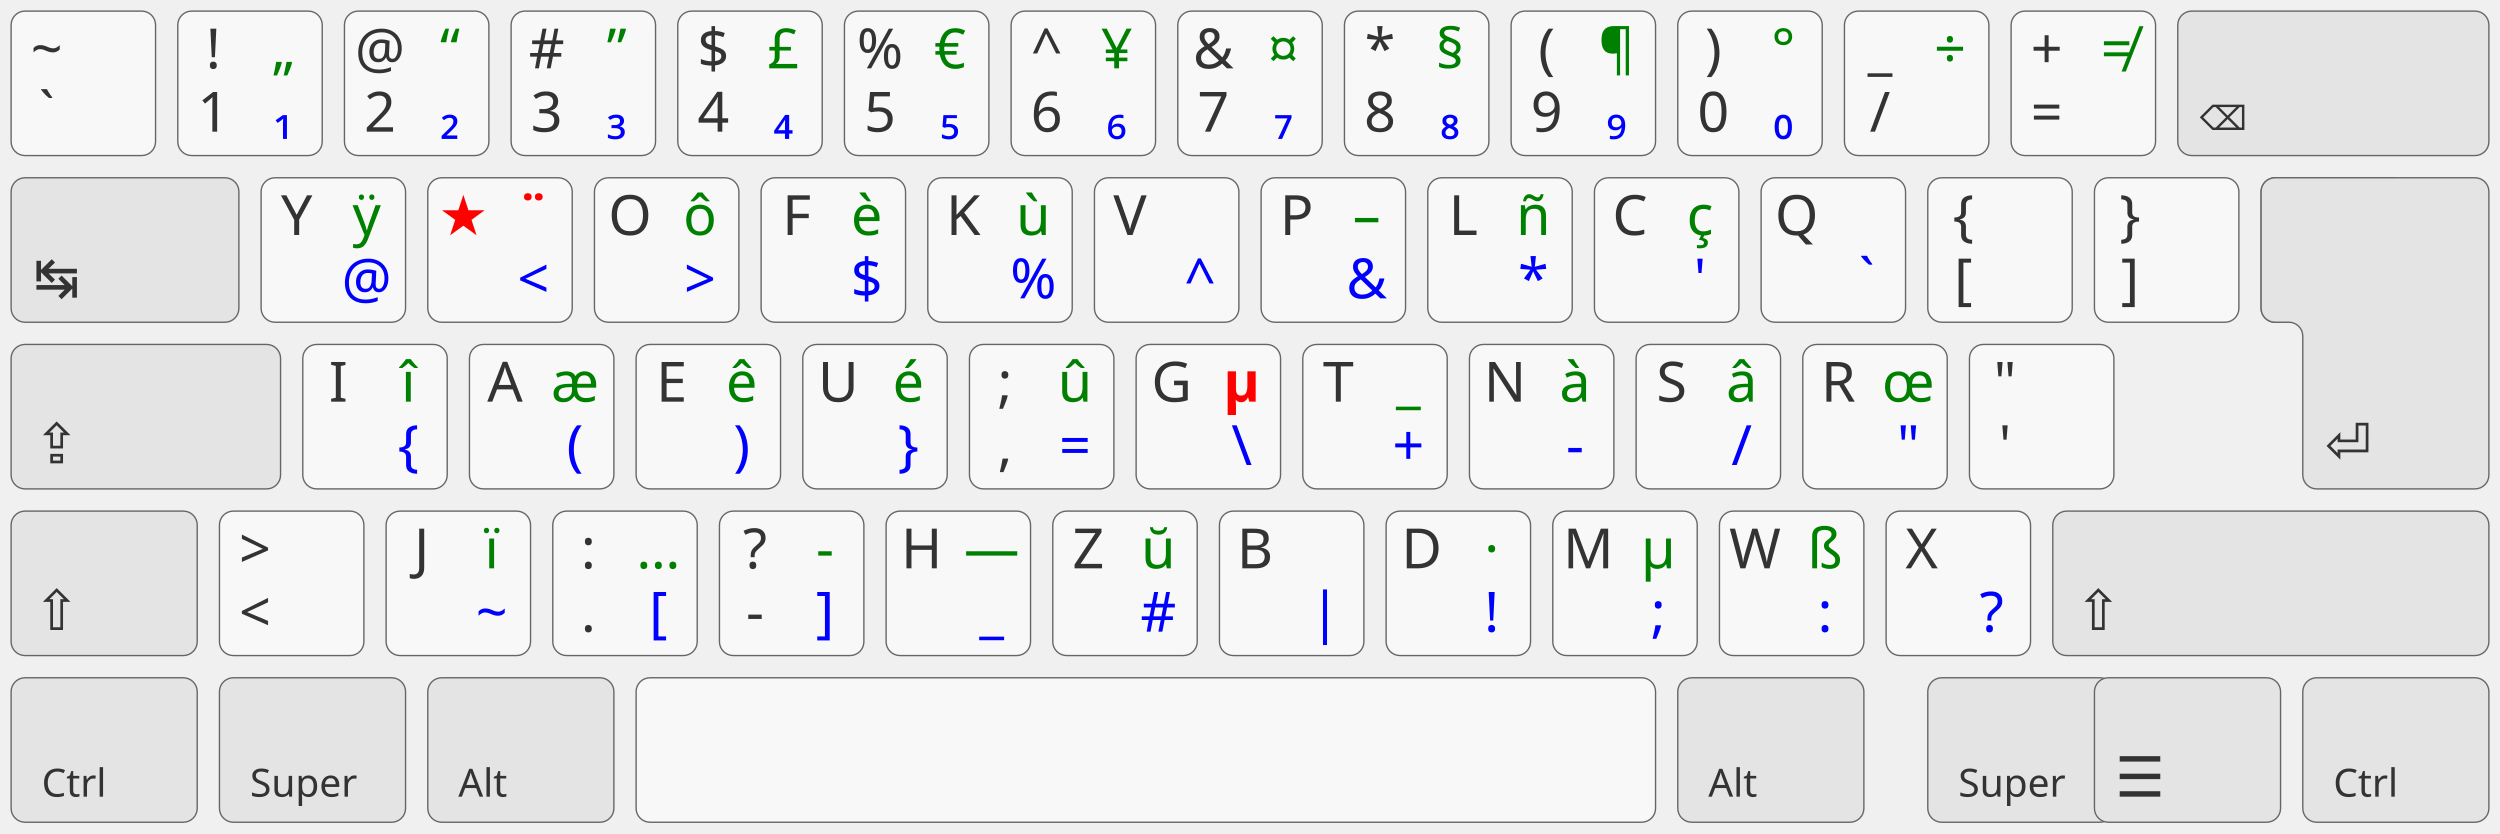
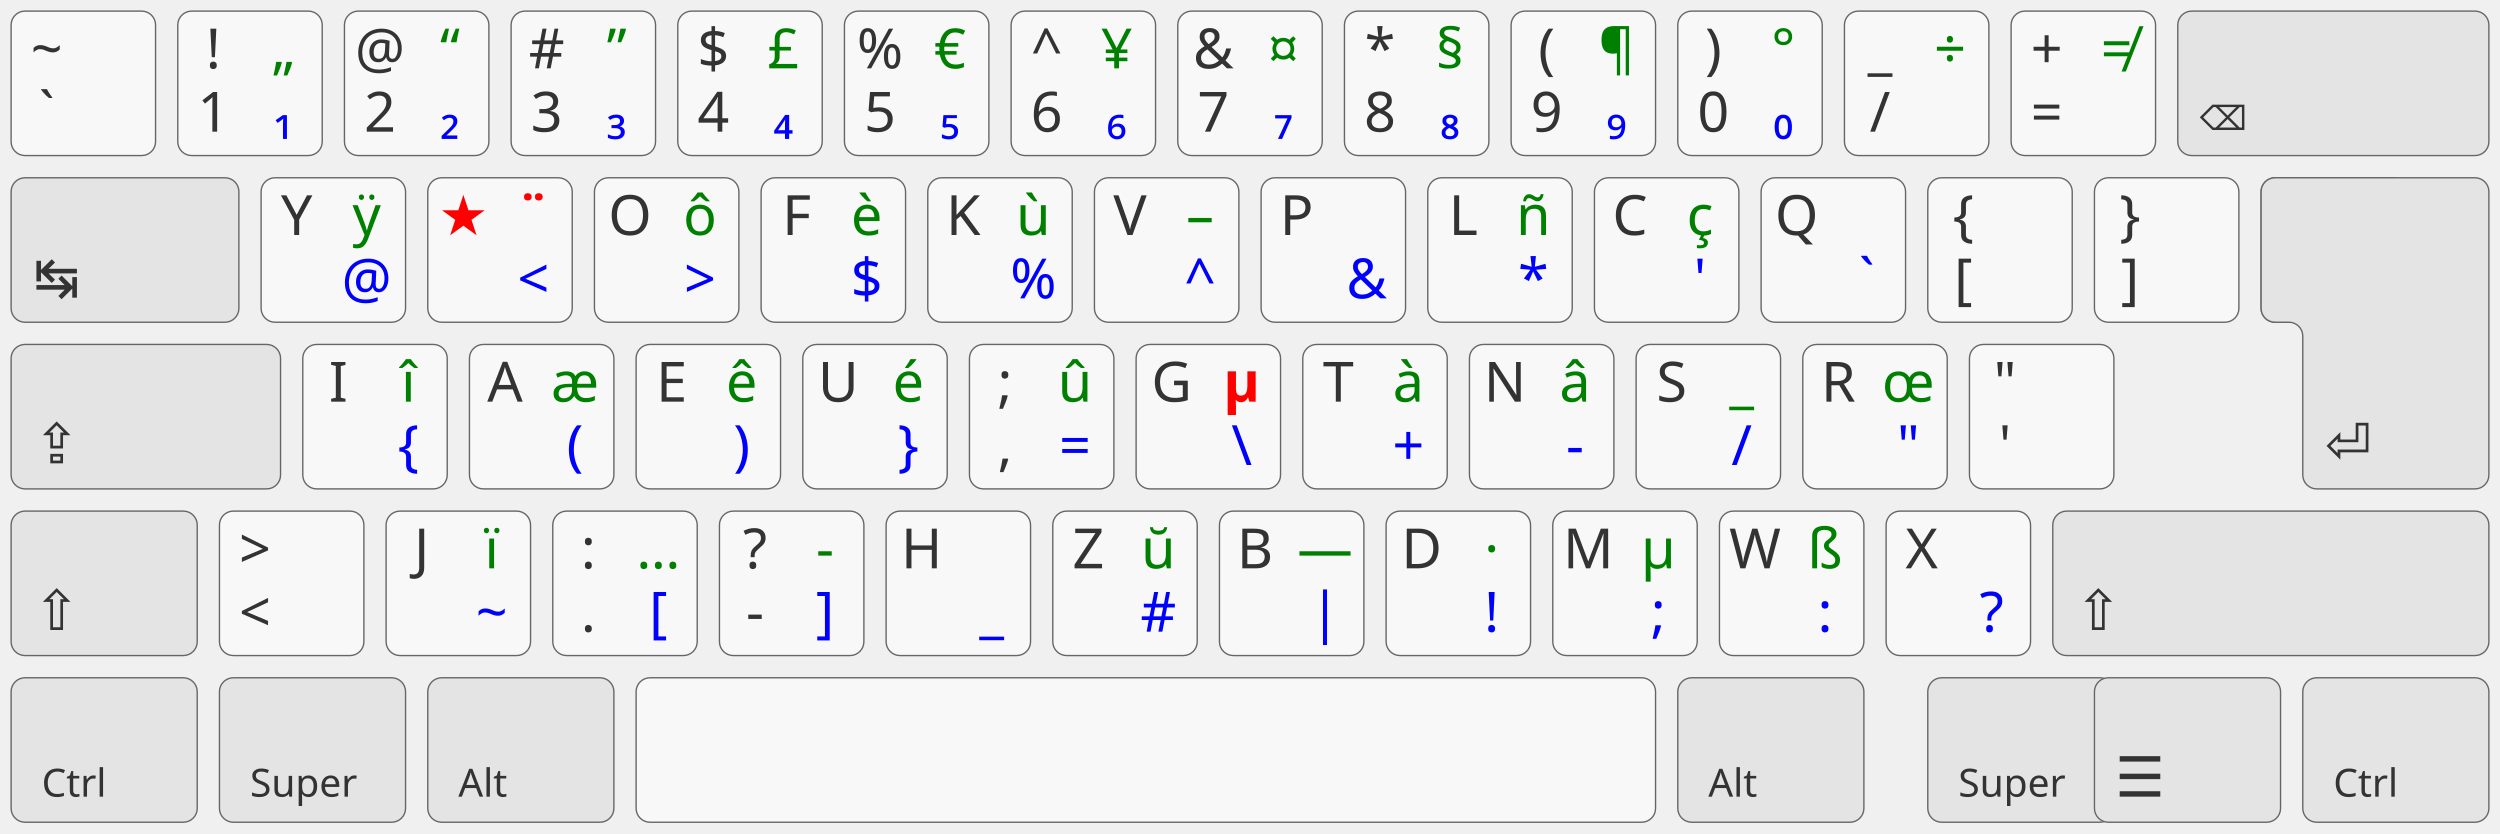
<svg xmlns="http://www.w3.org/2000/svg" viewBox="0 0 900 300" platform="gnu" theme="" class="iso intlBackslash mixed">
  <style>
    rect, path {
      stroke: #666;
      stroke-width: .5px;
      fill: #f8f8f8;
    }
    .specialKey,
    .specialKey rect,
    .specialKey path {
      fill: #e4e4e4;
    }
    text {
      fill: #333;
      font: normal 20px sans-serif;
      text-align: center;
    }
    #Backspace text {
      font-size: 12px;
    }

    #Escape { display: none; }

    #row_AE { transform: translate(4px, 4px); }
    #row_AD { transform: translate(4px, 64px); }
    #row_AC { transform: translate(4px, 124px); }
    #row_AB { transform: translate(4px, 184px); }
    #row_AA { transform: translate(4px, 244px); }

    /* Backslash + Enter */
    #Enter path.alt,
    #Enter     .iso,
    #Backslash .iso,
    .alt #Enter rect.ansi,
    .iso #Enter rect.ansi,
    .iso #Enter text.ansi,
    .alt #Backslash .ansi,
    .iso #Backslash .ansi { display: none; }
    #Enter text.ansi,
    .alt #Enter     .alt,
    .iso #Enter     .iso,
    .iso #Backslash .iso { display: block; }
    .iso #Backslash { transform: translate(765px, 60px); }
    .alt #Backslash { transform: translate(780px, -60px); }

    /* Backspace + IntlYen */
    #IntlYen, #Backspace .alt,
    .intlYen  #Backspace .ansi { display: none; }
    .intlYen  #Backspace .alt,
    .intlYen  #IntlYen { display: block; }

    /* ShiftLeft + IntlBackslash */
    #IntlBackslash, #ShiftLeft .iso,
    .intlBackslash  #ShiftLeft .ansi { display: none; }
    .intlBackslash  #ShiftLeft .iso,
    .intlBackslash  #IntlBackslash { display: block; }

    /* ShiftRight + IntlRo */
    #IntlRo, #ShiftRight .abnt,
    .intlRo  #ShiftRight .ansi { display: none; }
    .intlRo  #ShiftRight .abnt,
    .intlRo  #IntlRo { display: block; }

    .specialKey   .ergo,
    .specialKey   .ol60,
    .specialKey   .ol50,
    .specialKey   .ol40,
    #Space        .ol60,
    #Space        .ol50,
    #Space        .ol40,
    #Backquote    .ol60,
    #BracketRight .ol60,
    #Equal        .ol60,
    .ergo #CapsLock,
    .ergo #Space      rect,
    .ergo #Backslash  rect,
    .ergo .specialKey rect,
    .ergo .specialKey text { display: none; }
    .ol50 #Escape,
    .ol40 #Escape,
    .ol60 #Space        .ol60,
    .ol50 #Space        .ol50,
    .ol40 #Space        .ol40,
    .ol60 #Backquote    .ol60,
    .ol60 #BracketRight .ol60,
    .ol60 #Backslash    .ol60,
    .ol60 #Equal        .ol60,
    .ol60 .specialKey   .ol60,
    .ol50 .specialKey   .ol50,
    .ol40 .specialKey   .ol40,
    .ergo .specialKey   .ergo { display: block; }

    .ol50 .pinkyKey, .ol50 #ContextMenu,
    .ol40 .pinkyKey, .ol40 #ContextMenu,
    .ol40 #row_AE .numberKey { display: none; }

    .ergo #row_AE       { transform: translate(94px, 4px); }
    .ergo #row_AD       { transform: translate(64px, 64px); }
    .ergo #row_AC       { transform: translate(49px, 124px); }
    .ergo #row_AB       { transform: translate(19px, 184px); }

    .ergo #Tab          { transform: translate(15px, 0px); }
    .ergo #ShiftLeft    { transform: translate(60px, 0px); }
    .ergo #ControlLeft  { transform: translate(75px, 0px); }
    .ergo #MetaLeft     { transform: translate(150px, 0px); }
    .ergo #AltLeft      { transform: translate(240px, 0px); }
    .ergo #Space        { transform: translate(315px, 0px); }
    .ergo #AltRight     { transform: translate(540px, 0px); }
    .ergo #MetaRight    { transform: translate(630px, 0px); }
    .ergo #ControlRight { transform: translate(750px, 0px); }

    .ergo .left         { transform: translate(-15px, 0px); }
    .ergo .right        { transform: translate(15px, 0px); }

    .ol60 .left         { transform: translate(-75px, 0px); }
    .ol60 #ControlRight { transform: translate(810px, 0px); }
    .ol60 #Backquote    { transform: translate(-15px, 0px); }
    .ol60 #ShiftRight   { transform: translate(795px, 0px); }
    .ol60 #ContextMenu  { transform: translate(750px, 0px); }
    .ol60 #Backslash    { transform: translate(690px, 120px); }
    .ol60 #Backspace    { transform: translate(277.5px, 60px); }
    .ol60 #Enter        { transform: translate(322.5px, 60px); }

    .ol50 #Escape       { transform: translate(-15px, 0px); }
    .ol50 #Backspace    { transform: translate(660px, 0px); }
    .ol50 #Enter        { transform: translate(705px, -60px); }

    .ol40 #Escape       { transform: translate(-15px, 120px); }
    .ol40 #Backspace    { transform: translate(660px, 60px); }
    .ol40 #Enter        { transform: translate(705px, 0px); }

    [platform="gnu"].ergo .specialKey .win,
    [platform="gnu"].ergo .specialKey .mac,
    [platform="win"].ergo .specialKey .gnu,
    [platform="win"].ergo .specialKey .mac { display: none; }
    .ergo .specialKey .mac,
    [platform="gnu"].ergo .specialKey .gnu,
    [platform="win"].ergo .specialKey .win { display: block; }

    /* swap Alt/Meta for MacOSX */
    [platform="gnu"].ergo #MetaLeft,
    [platform="win"].ergo #MetaLeft,
                    .ergo #AltLeft   { transform: translate(150px, 0px); }
    [platform="gnu"].ergo #AltLeft,
    [platform="win"].ergo #AltLeft,
                    .ergo #MetaLeft  { transform: translate(240px, 0px); }
    [platform="gnu"].ergo #AltRight,
    [platform="win"].ergo #AltRight,
                    .ergo #MetaRight { transform: translate(570px, 0px); }
    [platform="gnu"].ergo #MetaRight,
    [platform="win"].ergo #MetaRight,
                    .ergo #AltRight  { transform: translate(660px, 0px); }

    #NonConvert, #Convert, #KanaMode,
    #Lang1, #Lang2,
    #Space .jis,
    #Space .ks,
    .ks  #Space .ansi,
    .ks  #Space .jis,
    .jis #Space .ansi,
    .jis #Space .ks { display: none; }
    .ks  #Space .ks,
    .jis #NonConvert, .jis #Convert, .jis #KanaMode,
    .ks #Lang1, .ks #Lang2,
    .jis #Space .jis { display: block; }

    #Backquote .jis,
    #CapsLock  .jis,
    .jis #Backquote .ansi,
    .jis #CapsLock  .ansi { display: none; }
    .jis #Backquote .jis,
    .jis #CapsLock .jis { display: block; }

    #Lang1 text,
    #Lang2 text,
    #Convert text,
    #NonConvert text,
    .jis #CapsLock text { font-size: 14px; }
    #KanaMode text,
    .jis #Backquote text { font-size: 10px; }

    .specialKey .win,
    .specialKey .gnu {
      display: none;
      font-size: 14px;
    }

    /* display MacOSX by default */
    [platform="gnu"] .specialKey .win,
    [platform="gnu"] .specialKey .mac,
    [platform="win"] .specialKey .gnu,
    [platform="win"] .specialKey .mac { display: none; }
    [platform="mac"] .specialKey .mac,
    [platform="gnu"] .specialKey .gnu,
    [platform="win"] .specialKey .win { display: block; }

    /* swap Alt/Meta for MacOSX */
    [platform="gnu"] #MetaLeft,
    [platform="win"] #MetaLeft,  #AltLeft   { transform: translate(75px, 0px); }
    [platform="gnu"] #AltLeft,
    [platform="win"] #AltLeft,   #MetaLeft  { transform: translate(150px, 0px); }
    [platform="gnu"] #AltRight,
    [platform="win"] #AltRight,  #MetaRight { transform: translate(600px, 0px); }
    [platform="gnu"] #MetaRight,
    [platform="win"] #MetaRight, #AltRight  { transform: translate(675px, 0px); }

    g:target rect, .press rect,
    g:target path, .press path {
      fill: #aad;
    }

    [theme="reach"] .pinkyKey  rect { fill: hsl(  0, 100%, 90%); }
    [theme="reach"] .numberKey rect { fill: hsl( 42, 100%, 90%); }
    [theme="reach"] .letterKey rect { fill: hsl(122, 100%, 90%); }
    [theme="reach"] .homeKey   rect { fill: hsl(122, 100%, 75%); }
    [theme="reach"] .press     rect { fill: #aaf; }

    [theme="hints"] [finger="m1"] rect { fill: hsl(  0, 100%, 95%); }
    [theme="hints"] [finger="l2"] rect { fill: hsl( 42, 100%, 85%); }
    [theme="hints"] [finger="r2"] rect { fill: hsl( 61, 100%, 85%); }
    [theme="hints"] [finger="l3"] rect,
    [theme="hints"] [finger="r3"] rect { fill: hsl(136, 100%, 85%); }
    [theme="hints"] [finger="l4"] rect,
    [theme="hints"] [finger="r4"] rect { fill: hsl(200, 100%, 85%); }
    [theme="hints"] [finger="l5"] rect,
    [theme="hints"] [finger="r5"] rect { fill: hsl(230, 100%, 85%); }
    [theme="hints"] .specialKey   rect,
    [theme="hints"] .specialKey   path { fill: #e4e4e4; }
    [theme="hints"] .hint         rect { fill: #a33; }
    [theme="hints"] .press        rect { fill: #335; }
    [theme="hints"] .press        text { fill: #fff; }
    [theme="hints"] .hint text {
      font-weight: bold;
      fill: white;
    }

    /* dimmed AltGr + bold dead keys */
    .level3, .level4 { fill: blue; opacity: .5; }
    .level5, .level6 { fill: green; display: none }
    .deadKey {
      fill: red;
      font-size: 14px;
    }
    .diacritic  {
      font-size: 20px;
      font-weight: bolder;
    }

    /* hide Level4 (Shift+AltGr) unless AltGr is pressed */
    .level4        { display: none; }
    .altgr .level4 { display: block; }

    /* highlight AltGr + Dead Keys */
    .dk .level1, .altgr .level1,
    .dk .level2, .altgr .level2 { opacity: 0.25; display: block; }
    .dk .level5, .altgr .level3,
    .dk .level6, .altgr .level4,
    .mixed .level3, .mixed .level5 { opacity: 1; display: block;}
    .dk .level3, .dk .level4,
    .mixed .level4, .mixed .level6 { display: none; }

    /* Translate level5 upward if mixed */
    .mixed .level5 {transform: translate(0px, -22.8px);}

    /* Adding Base class option to display Alpha + dk layers */
    .base .level3, .base .level4 { display: none;}
    .base .level5  { opacity: 0.5; display: block;}

    @media (prefers-color-scheme: dark) {
      rect, path { stroke: #777; fill: #444; }
      .specialKey, .specialKey rect, .specialKey path { fill: #333; }
      g:target rect, .press rect, g:target path, .press path { fill: #558; }
      text { fill: #999; }
      .level3, .level4 { fill: #99f; }
      .level5, .level6 { fill: #6d6; }
      .deadKey { fill: #f44; }

      [theme="reach"] .pinkyKey  rect { fill: hsl(  0, 60%, 25%); }
      [theme="reach"] .numberKey rect { fill: hsl( 42, 60%, 27%); }
      [theme="reach"] .letterKey rect { fill: hsl(122, 75%, 20%); }
      [theme="reach"] .homeKey   rect { fill: hsl(122, 70%, 25%); }
      [theme="reach"] .press     rect { fill: #449; }

      [theme="hints"] [finger="m1"] rect { fill: hsl(  0, 100%, 95%); }
      [theme="hints"] [finger="l2"] rect { fill: hsl( 42, 100%, 85%); }
      [theme="hints"] [finger="r2"] rect { fill: hsl( 61, 100%, 85%); }
      [theme="hints"] [finger="l3"] rect,
      [theme="hints"] [finger="r3"] rect { fill: hsl(136, 100%, 85%); }
      [theme="hints"] [finger="l4"] rect,
      [theme="hints"] [finger="r4"] rect { fill: hsl(200, 100%, 85%); }
      [theme="hints"] [finger="l5"] rect,
      [theme="hints"] [finger="r5"] rect { fill: hsl(230, 100%, 85%); }
      [theme="hints"] .specialKey   rect,
      [theme="hints"] .specialKey   path { fill: #e4e4e4; }
      [theme="hints"] .hint         rect { fill: #a33; }
      [theme="hints"] .press        rect { fill: #335; }
      [theme="hints"] .press        text { fill: #fff; }
      [theme="hints"] .hint text {
        font-weight: bold;
        fill: white;
      }
    }
  </style>
  <g id="row_AE" text-anchor="middle">
    <g class="left">
      <g class="specialKey" finger="l5" id="Escape" transform="translate(0, 0)">
        <rect class="ergo" width="67" height="52" rx="5" ry="5" />
        <text class="ergo" width="22" height="22" x="16.4" y="42.8">⎋</text>
      </g>
      <g class="pinkyKey" finger="l5" id="Backquote" transform="translate(0, 0)">
        <rect class="specialKey jis" width="52" height="52" rx="5" ry="5" />
        <rect class="ansi alt iso" width="52" height="52" rx="5" ry="5" />
        <rect class="ol60" width="67" height="52" rx="5" ry="5" />
        <text class="jis" width="22" height="22" x="26" y="20">半角</text>
        <text class="jis" width="22" height="22" x="26" y="32">全角</text>
        <text class="jis" width="22" height="22" x="26" y="44">漢字</text>
        <g class="ansi key">
          <text class="level1" width="22" height="22" x="12.8" y="43.4">`</text>
          <text class="level2" width="22" height="22" x="12.8" y="20.6">~</text>
          <text class="level3" width="22" height="22" x="38" y="43.4" />
          <text class="level4" width="22" height="22" x="38" y="20.6" />
          <text class="level5 dk" width="22" height="22" x="38" y="43.4" />
          <text class="level6 dk" width="22" height="22" x="38" y="20.6" />
        </g>
      </g>
      <g class="numberKey" finger="l5" id="Digit1" transform="translate(60, 0)">
        <rect class="" width="52" height="52" rx="5" ry="5" />
        <g class="key">
          <text class="level1" width="22" height="22" x="12.8" y="43.4">1</text>
          <text class="level2" width="22" height="22" x="12.8" y="20.6">!</text>
          <text class="level3" width="22" height="22" x="38" y="43.4">₁</text>
          <text class="level4" width="22" height="22" x="38" y="20.6">¹</text>
          <text class="level5 dk" width="22" height="22" x="38" y="43.4">„</text>
          <text class="level6 dk" width="22" height="22" x="38" y="20.6">¡</text>
        </g>
      </g>
      <g class="numberKey" finger="l5" id="Digit2" transform="translate(120, 0)">
        <rect class="" width="52" height="52" rx="5" ry="5" />
        <g class="key">
          <text class="level1" width="22" height="22" x="12.8" y="43.4">2</text>
          <text class="level2" width="22" height="22" x="12.8" y="20.6">@</text>
          <text class="level3" width="22" height="22" x="38" y="43.4">₂</text>
          <text class="level4" width="22" height="22" x="38" y="20.6">²</text>
          <text class="level5 dk" width="22" height="22" x="38" y="43.4">“</text>
          <text class="level6 dk" width="22" height="22" x="38" y="20.6">«</text>
        </g>
      </g>
      <g class="numberKey" finger="l4" id="Digit3" transform="translate(180, 0)">
        <rect class="" width="52" height="52" rx="5" ry="5" />
        <g class="key">
          <text class="level1" width="22" height="22" x="12.8" y="43.4">3</text>
          <text class="level2" width="22" height="22" x="12.8" y="20.6">#</text>
          <text class="level3" width="22" height="22" x="38" y="43.4">₃</text>
          <text class="level4" width="22" height="22" x="38" y="20.6">³</text>
          <text class="level5 dk" width="22" height="22" x="38" y="43.4">”</text>
          <text class="level6 dk" width="22" height="22" x="38" y="20.6">»</text>
        </g>
      </g>
      <g class="numberKey" finger="l3" id="Digit4" transform="translate(240, 0)">
        <rect class="" width="52" height="52" rx="5" ry="5" />
        <g class="key">
          <text class="level1" width="22" height="22" x="12.8" y="43.4">4</text>
          <text class="level2" width="22" height="22" x="12.8" y="20.6">$</text>
          <text class="level3" width="22" height="22" x="38" y="43.4">₄</text>
          <text class="level4" width="22" height="22" x="38" y="20.6">⁴</text>
          <text class="level5 dk" width="22" height="22" x="38" y="43.4">£</text>
          <text class="level6 dk" width="22" height="22" x="38" y="20.6">¢</text>
        </g>
      </g>
      <g class="numberKey" finger="l2" id="Digit5" transform="translate(300, 0)">
        <rect class="" width="52" height="52" rx="5" ry="5" />
        <g class="key">
          <text class="level1" width="22" height="22" x="12.8" y="43.4">5</text>
          <text class="level2" width="22" height="22" x="12.8" y="20.6">%</text>
          <text class="level3" width="22" height="22" x="38" y="43.4">₅</text>
          <text class="level4" width="22" height="22" x="38" y="20.6">⁵</text>
          <text class="level5 dk" width="22" height="22" x="38" y="43.4">€</text>
          <text class="level6 dk" width="22" height="22" x="38" y="20.6">‰</text>
        </g>
      </g>
    </g>
    <g class="right">
      <g class="numberKey" finger="l2" id="Digit6" transform="translate(360, 0)">
        <rect class="" width="52" height="52" rx="5" ry="5" />
        <g class="key">
          <text class="level1" width="22" height="22" x="12.8" y="43.4">6</text>
          <text class="level2" width="22" height="22" x="12.8" y="20.6">^</text>
          <text class="level3" width="22" height="22" x="38" y="43.4">₆</text>
          <text class="level4" width="22" height="22" x="38" y="20.6">⁶</text>
          <text class="level5 dk" width="22" height="22" x="38" y="43.4">¥</text>
          <text class="level6 dk" width="22" height="22" x="38" y="20.6" />
        </g>
      </g>
      <g class="numberKey" finger="r2" id="Digit7" transform="translate(420, 0)">
        <rect class="" width="52" height="52" rx="5" ry="5" />
        <g class="key">
          <text class="level1" width="22" height="22" x="12.8" y="43.4">7</text>
          <text class="level2" width="22" height="22" x="12.8" y="20.6">&amp;</text>
          <text class="level3" width="22" height="22" x="38" y="43.4">₇</text>
          <text class="level4" width="22" height="22" x="38" y="20.6">⁷</text>
          <text class="level5 dk" width="22" height="22" x="38" y="43.4">¤</text>
          <text class="level6 dk" width="22" height="22" x="38" y="20.6" />
        </g>
      </g>
      <g class="numberKey" finger="r2" id="Digit8" transform="translate(480, 0)">
        <rect class="" width="52" height="52" rx="5" ry="5" />
        <g class="key">
          <text class="level1" width="22" height="22" x="12.8" y="43.4">8</text>
          <text class="level2" width="22" height="22" x="12.8" y="20.6">*</text>
          <text class="level3" width="22" height="22" x="38" y="43.4">₈</text>
          <text class="level4" width="22" height="22" x="38" y="20.6">⁸</text>
          <text class="level5 dk" width="22" height="22" x="38" y="43.4">§</text>
          <text class="level6 dk" width="22" height="22" x="38" y="20.6" />
        </g>
      </g>
      <g class="numberKey" finger="r3" id="Digit9" transform="translate(540, 0)">
        <rect class="" width="52" height="52" rx="5" ry="5" />
        <g class="key">
          <text class="level1" width="22" height="22" x="12.8" y="43.4">9</text>
          <text class="level2" width="22" height="22" x="12.8" y="20.6">(</text>
          <text class="level3" width="22" height="22" x="38" y="43.4">₉</text>
          <text class="level4" width="22" height="22" x="38" y="20.6">⁹</text>
          <text class="level5 dk" width="22" height="22" x="38" y="43.4">¶</text>
          <text class="level6 dk" width="22" height="22" x="38" y="20.6" />
        </g>
      </g>
      <g class="numberKey" finger="r4" id="Digit0" transform="translate(600, 0)">
        <rect class="" width="52" height="52" rx="5" ry="5" />
        <g class="key">
          <text class="level1" width="22" height="22" x="12.8" y="43.4">0</text>
          <text class="level2" width="22" height="22" x="12.8" y="20.6">)</text>
          <text class="level3" width="22" height="22" x="38" y="43.4">₀</text>
          <text class="level4" width="22" height="22" x="38" y="20.6">⁰</text>
          <text class="level5 dk" width="22" height="22" x="38" y="43.4">°</text>
          <text class="level6 dk" width="22" height="22" x="38" y="20.6" />
        </g>
      </g>
      <g class="pinkyKey" finger="r5" id="Minus" transform="translate(660, 0)">
        <rect class="" width="52" height="52" rx="5" ry="5" />
        <g class="key">
          <text class="level1" width="22" height="22" x="12.8" y="43.4">/</text>
          <text class="level2" width="22" height="22" x="12.8" y="20.6">_</text>
          <text class="level3" width="22" height="22" x="38" y="43.4" />
          <text class="level4" width="22" height="22" x="38" y="20.6" />
          <text class="level5 dk" width="22" height="22" x="38" y="43.4">÷</text>
          <text class="level6 dk" width="22" height="22" x="38" y="20.6">–</text>
        </g>
      </g>
      <g class="pinkyKey" finger="r5" id="Equal" transform="translate(720, 0)">
        <rect class="ansi" width="52" height="52" rx="5" ry="5" />
        <rect class="ol60" width="67" height="52" rx="5" ry="5" />
        <g class="key">
          <text class="level1" width="22" height="22" x="12.8" y="43.4">=</text>
          <text class="level2" width="22" height="22" x="12.8" y="20.6">+</text>
          <text class="level3" width="22" height="22" x="38" y="43.4" />
          <text class="level4" width="22" height="22" x="38" y="20.6" />
          <text class="level5 dk" width="22" height="22" x="38" y="43.4">≠</text>
          <text class="level6 dk" width="22" height="22" x="38" y="20.6">±</text>
        </g>
      </g>
      <g class="pinkyKey" finger="r5" id="IntlYen" transform="translate(780, 0)">
        <rect class="" width="52" height="52" rx="5" ry="5" />
        <g class="key" />
      </g>
      <g class="specialKey" finger="r5" id="Backspace" transform="translate(780, 0)">
        <rect class="ansi" width="112" height="52" rx="5" ry="5" />
        <rect class="ol60" width="67" height="112" rx="5" ry="5" y="-60" />
        <rect class="ol40 ol50" width="67" height="52" rx="5" ry="5" />
        <rect class="alt" width="52" height="52" rx="5" ry="5" x="60" />
        <text class="ansi" width="22" height="22" x="16.4" y="42.8">⌫</text>
        <text class="ergo" width="22" height="22" x="16.4" y="42.8">⌫</text>
        <text class="alt" width="22" height="22" x="16.4" y="42.8" transform="translate(60, 0)">⌫</text>
      </g>
    </g>
  </g>
  <g id="row_AD" text-anchor="middle">
    <g class="left">
      <g class="specialKey" finger="l5" id="Tab" transform="translate(0, 0)">
        <rect class="" width="82" height="52" rx="5" ry="5" />
        <rect class="ergo" width="67" height="52" rx="5" ry="5" />
        <text class="" width="22" height="22" x="16.4" y="42.8">↹</text>
        <text class="ergo" width="22" height="22" x="16.4" y="42.8">↹</text>
      </g>
      <g class="letterKey" finger="l5" id="KeyQ" transform="translate(90, 0)">
        <rect class="" width="52" height="52" rx="5" ry="5" />
        <g class="key">
          <text class="level1" width="22" height="22" x="12.8" y="43.4" />
          <text class="level2" width="22" height="22" x="12.8" y="20.6">Y</text>
          <text class="level3" width="22" height="22" x="38" y="43.4">@</text>
          <text class="level4" width="22" height="22" x="38" y="20.6" />
          <text class="level5 dk" width="22" height="22" x="38" y="43.4">ÿ</text>
          <text class="level6 dk" width="22" height="22" x="38" y="20.6">Ÿ</text>
        </g>
      </g>
      <g class="letterKey" finger="l4" id="KeyW" transform="translate(150, 0)">
        <rect class="" width="52" height="52" rx="5" ry="5" />
        <g class="key">
          <text class="level1" width="22" height="22" x="12.8" y="43.4" />
          <text class="level2 deadKey diacritic" width="22" height="22" x="12.8" y="20.6">★</text>
          <text class="level3" width="22" height="22" x="38" y="43.4">&lt;</text>
          <text class="level4" width="22" height="22" x="38" y="20.6">≤</text>
          <text class="level5 dk deadKey diacritic" width="22" height="22" x="38" y="43.4">¨</text>
          <text class="level6 dk deadKey diacritic" width="22" height="22" x="38" y="20.6">¨</text>
        </g>
      </g>
      <g class="letterKey" finger="l3" id="KeyE" transform="translate(210, 0)">
        <rect class="" width="52" height="52" rx="5" ry="5" />
        <g class="key">
          <text class="level1" width="22" height="22" x="12.8" y="43.4" />
          <text class="level2" width="22" height="22" x="12.8" y="20.6">O</text>
          <text class="level3" width="22" height="22" x="38" y="43.4">&gt;</text>
          <text class="level4" width="22" height="22" x="38" y="20.6">≥</text>
          <text class="level5 dk" width="22" height="22" x="38" y="43.4">ô</text>
          <text class="level6 dk" width="22" height="22" x="38" y="20.6">Ô</text>
        </g>
      </g>
      <g class="letterKey" finger="l2" id="KeyR" transform="translate(270, 0)">
        <rect class="" width="52" height="52" rx="5" ry="5" />
        <g class="key">
          <text class="level1" width="22" height="22" x="12.8" y="43.4" />
          <text class="level2" width="22" height="22" x="12.8" y="20.6">F</text>
          <text class="level3" width="22" height="22" x="38" y="43.4">$</text>
          <text class="level4 deadKey diacritic" width="22" height="22" x="38" y="20.6">¤</text>
          <text class="level5 dk" width="22" height="22" x="38" y="43.4">è</text>
          <text class="level6 dk" width="22" height="22" x="38" y="20.6">È</text>
        </g>
      </g>
      <g class="letterKey" finger="l2" id="KeyT" transform="translate(330, 0)">
        <rect class="" width="52" height="52" rx="5" ry="5" />
        <g class="key">
          <text class="level1" width="22" height="22" x="12.8" y="43.4" />
          <text class="level2" width="22" height="22" x="12.8" y="20.6">K</text>
          <text class="level3" width="22" height="22" x="38" y="43.4">%</text>
          <text class="level4" width="22" height="22" x="38" y="20.6">‰</text>
          <text class="level5 dk" width="22" height="22" x="38" y="43.4">ù</text>
          <text class="level6 dk" width="22" height="22" x="38" y="20.6">Ù</text>
        </g>
      </g>
    </g>
    <g class="right">
      <g class="letterKey" finger="r2" id="KeyY" transform="translate(390, 0)">
        <rect class="" width="52" height="52" rx="5" ry="5" />
        <g class="key">
          <text class="level1" width="22" height="22" x="12.8" y="43.4" />
          <text class="level2" width="22" height="22" x="12.8" y="20.6">V</text>
          <text class="level3" width="22" height="22" x="38" y="43.4">^</text>
          <text class="level4 deadKey diacritic" width="22" height="22" x="38" y="20.6">^</text>
-           <text class="level5 dk" width="22" height="22" x="38" y="43.4" />
+           <text class="level5 dk" width="22" height="22" x="38" y="43.4">–</text>
          <text class="level6 dk" width="22" height="22" x="38" y="20.6" />
        </g>
      </g>
      <g class="letterKey" finger="r2" id="KeyU" transform="translate(450, 0)">
        <rect class="" width="52" height="52" rx="5" ry="5" />
        <g class="key">
          <text class="level1" width="22" height="22" x="12.8" y="43.4" />
          <text class="level2" width="22" height="22" x="12.8" y="20.6">P</text>
          <text class="level3" width="22" height="22" x="38" y="43.4">&amp;</text>
          <text class="level4 deadKey" width="22" height="22" x="38" y="20.6" />
-           <text class="level5 dk" width="22" height="22" x="38" y="43.4">–</text>
+           <text class="level5 dk" width="22" height="22" x="38" y="43.4" />
          <text class="level6 dk" width="22" height="22" x="38" y="20.6" />
        </g>
      </g>
      <g class="letterKey" finger="r3" id="KeyI" transform="translate(510, 0)">
        <rect class="" width="52" height="52" rx="5" ry="5" />
        <g class="key">
          <text class="level1" width="22" height="22" x="12.8" y="43.4" />
          <text class="level2" width="22" height="22" x="12.8" y="20.6">L</text>
          <text class="level3" width="22" height="22" x="38" y="43.4">*</text>
          <text class="level4" width="22" height="22" x="38" y="20.6">×</text>
          <text class="level5 dk" width="22" height="22" x="38" y="43.4">ñ</text>
          <text class="level6 dk" width="22" height="22" x="38" y="20.6">Ñ</text>
        </g>
      </g>
      <g class="letterKey" finger="r4" id="KeyO" transform="translate(570, 0)">
        <rect class="" width="52" height="52" rx="5" ry="5" />
        <g class="key">
          <text class="level1" width="22" height="22" x="12.8" y="43.4" />
          <text class="level2" width="22" height="22" x="12.8" y="20.6">C</text>
          <text class="level3" width="22" height="22" x="38" y="43.4">'</text>
          <text class="level4 deadKey diacritic" width="22" height="22" x="38" y="20.6">´</text>
          <text class="level5 dk" width="22" height="22" x="38" y="43.4">ç</text>
          <text class="level6 dk" width="22" height="22" x="38" y="20.6">Ç</text>
        </g>
      </g>
      <g class="letterKey" finger="r5" id="KeyP" transform="translate(630, 0)">
        <rect class="" width="52" height="52" rx="5" ry="5" />
        <g class="key">
          <text class="level1" width="22" height="22" x="12.8" y="43.4" />
          <text class="level2" width="22" height="22" x="12.8" y="20.6">Q</text>
          <text class="level3" width="22" height="22" x="38" y="43.4">`</text>
          <text class="level4 deadKey diacritic" width="22" height="22" x="38" y="20.6">`</text>
          <text class="level5 dk" width="22" height="22" x="38" y="43.4" />
          <text class="level6 dk" width="22" height="22" x="38" y="20.6" />
        </g>
      </g>
      <g class="pinkyKey" finger="r5" id="BracketLeft" transform="translate(690, 0)">
        <rect class="" width="52" height="52" rx="5" ry="5" />
        <g class="key">
          <text class="level1" width="22" height="22" x="12.8" y="43.4">[</text>
          <text class="level2" width="22" height="22" x="12.8" y="20.6">{</text>
          <text class="level3" width="22" height="22" x="38" y="43.4" />
          <text class="level4" width="22" height="22" x="38" y="20.6" />
          <text class="level5 dk" width="22" height="22" x="38" y="43.4" />
          <text class="level6 dk" width="22" height="22" x="38" y="20.6" />
        </g>
      </g>
      <g class="pinkyKey" finger="r5" id="BracketRight" transform="translate(750, 0)">
        <rect class="ansi" width="52" height="52" rx="5" ry="5" />
        <rect class="ol60" width="67" height="52" rx="5" ry="5" />
        <g class="key">
          <text class="level1" width="22" height="22" x="12.8" y="43.4">]</text>
          <text class="level2" width="22" height="22" x="12.8" y="20.6">}</text>
          <text class="level3" width="22" height="22" x="38" y="43.4" />
          <text class="level4" width="22" height="22" x="38" y="20.6" />
          <text class="level5 dk" width="22" height="22" x="38" y="43.4" />
          <text class="level6 dk" width="22" height="22" x="38" y="20.6" />
        </g>
      </g>
      <g class="pinkyKey" finger="r5" id="Backslash" transform="translate(810, 0)">
        <rect class="ansi" width="82" height="52" rx="5" ry="5" />
        <rect class="iso ol60" width="52" height="52" rx="5" ry="5" />
        <g class="key">
          <text class="level1" width="22" height="22" x="12.8" y="43.4">\</text>
          <text class="level2" width="22" height="22" x="12.8" y="20.6">|</text>
          <text class="level3" width="22" height="22" x="38" y="43.4" />
          <text class="level4" width="22" height="22" x="38" y="20.6" />
          <text class="level5 dk" width="22" height="22" x="38" y="43.4" />
          <text class="level6 dk" width="22" height="22" x="38" y="20.6" />
        </g>
      </g>
    </g>
  </g>
  <g id="row_AC" text-anchor="middle">
    <g class="left">
      <g class="specialKey" finger="l5" id="CapsLock" transform="translate(0, 0)">
        <rect class="" width="97" height="52" rx="5" ry="5" />
        <text class="ansi" width="22" height="22" x="16.4" y="42.8">⇪</text>
        <text class="jis" width="22" height="22" x="23" y="42.8">英数</text>
      </g>
      <g class="letterKey homeKey" finger="l5" id="KeyA" transform="translate(105, 0)">
        <rect class="" width="52" height="52" rx="5" ry="5" />
        <g class="key">
          <text class="level1" width="22" height="22" x="12.8" y="43.4" />
          <text class="level2" width="22" height="22" x="12.8" y="20.6">I</text>
          <text class="level3" width="22" height="22" x="38" y="43.4">{</text>
          <text class="level4" width="22" height="22" x="38" y="20.6" />
          <text class="level5 dk" width="22" height="22" x="38" y="43.4">î</text>
          <text class="level6 dk" width="22" height="22" x="38" y="20.6">Î</text>
        </g>
      </g>
      <g class="letterKey homeKey" finger="l4" id="KeyS" transform="translate(165, 0)">
        <rect class="" width="52" height="52" rx="5" ry="5" />
        <g class="key">
          <text class="level1" width="22" height="22" x="12.8" y="43.4" />
          <text class="level2" width="22" height="22" x="12.8" y="20.6">A</text>
          <text class="level3" width="22" height="22" x="38" y="43.4">(</text>
          <text class="level4" width="22" height="22" x="38" y="20.6">⁽</text>
          <text class="level5 dk" width="22" height="22" x="38" y="43.4">æ</text>
          <text class="level6 dk" width="22" height="22" x="38" y="20.6">Æ</text>
        </g>
      </g>
      <g class="letterKey homeKey" finger="l3" id="KeyD" transform="translate(225, 0)">
        <rect class="" width="52" height="52" rx="5" ry="5" />
        <g class="key">
          <text class="level1" width="22" height="22" x="12.8" y="43.4" />
          <text class="level2" width="22" height="22" x="12.8" y="20.6">E</text>
          <text class="level3" width="22" height="22" x="38" y="43.4">)</text>
          <text class="level4" width="22" height="22" x="38" y="20.6">⁾</text>
          <text class="level5 dk" width="22" height="22" x="38" y="43.4">ê</text>
          <text class="level6 dk" width="22" height="22" x="38" y="20.6">Ê</text>
        </g>
      </g>
      <g class="letterKey homeKey" finger="l2" id="KeyF" transform="translate(285, 0)">
        <rect class="" width="52" height="52" rx="5" ry="5" />
        <g class="key">
          <text class="level1" width="22" height="22" x="12.8" y="43.4" />
          <text class="level2" width="22" height="22" x="12.8" y="20.6">U</text>
          <text class="level3" width="22" height="22" x="38" y="43.4">}</text>
          <text class="level4" width="22" height="22" x="38" y="20.6" />
          <text class="level5 dk" width="22" height="22" x="38" y="43.4">é</text>
          <text class="level6 dk" width="22" height="22" x="38" y="20.6">É</text>
        </g>
      </g>
      <g class="letterKey" finger="l2" id="KeyG" transform="translate(345, 0)">
        <rect class="" width="52" height="52" rx="5" ry="5" />
        <g class="key">
          <text class="level1" width="22" height="22" x="12.8" y="43.4">,</text>
          <text class="level2" width="22" height="22" x="12.8" y="20.6">;</text>
          <text class="level3" width="22" height="22" x="38" y="43.4">=</text>
          <text class="level4" width="22" height="22" x="38" y="20.6">≠</text>
          <text class="level5 dk" width="22" height="22" x="38" y="43.4">û</text>
          <text class="level6 dk" width="22" height="22" x="38" y="20.6">Û</text>
        </g>
      </g>
    </g>
    <g class="right">
      <g class="letterKey" finger="r2" id="KeyH" transform="translate(405, 0)">
        <rect class="" width="52" height="52" rx="5" ry="5" />
        <g class="key">
          <text class="level1" width="22" height="22" x="12.8" y="43.4" />
          <text class="level2" width="22" height="22" x="12.8" y="20.6">G</text>
          <text class="level3" width="22" height="22" x="38" y="43.4">\</text>
          <text class="level4 deadKey diacritic" width="22" height="22" x="38" y="20.6">/</text>
          <text class="level5 dk deadKey diacritic" width="22" height="22" x="38" y="43.4">µ</text>
          <text class="level6 dk" width="22" height="22" x="38" y="20.6" />
        </g>
      </g>
      <g class="letterKey homeKey" finger="r2" id="KeyJ" transform="translate(465, 0)">
        <rect class="" width="52" height="52" rx="5" ry="5" />
        <g class="key">
          <text class="level1" width="22" height="22" x="12.8" y="43.4" />
          <text class="level2" width="22" height="22" x="12.8" y="20.6">T</text>
          <text class="level3" width="22" height="22" x="38" y="43.4">+</text>
          <text class="level4" width="22" height="22" x="38" y="20.6">±</text>
-           <text class="level5 dk" width="22" height="22" x="38" y="43.4">_</text>
-           <text class="level6 dk" width="22" height="22" x="38" y="20.6">_</text>
+           <text class="level5 dk" width="22" height="22" x="38" y="43.4">à</text>
+           <text class="level6 dk" width="22" height="22" x="38" y="20.6">À</text>
        </g>
      </g>
      <g class="letterKey homeKey" finger="r3" id="KeyK" transform="translate(525, 0)">
        <rect class="" width="52" height="52" rx="5" ry="5" />
        <g class="key">
          <text class="level1" width="22" height="22" x="12.8" y="43.4" />
          <text class="level2" width="22" height="22" x="12.8" y="20.6">N</text>
          <text class="level3" width="22" height="22" x="38" y="43.4">-</text>
          <text class="level4" width="22" height="22" x="38" y="20.6">—</text>
-           <text class="level5 dk" width="22" height="22" x="38" y="43.4">à</text>
-           <text class="level6 dk" width="22" height="22" x="38" y="20.6">À</text>
+           <text class="level5 dk" width="22" height="22" x="38" y="43.4">â</text>
+           <text class="level6 dk" width="22" height="22" x="38" y="20.6">Â</text>
        </g>
      </g>
      <g class="letterKey homeKey" finger="r4" id="KeyL" transform="translate(585, 0)">
        <rect class="" width="52" height="52" rx="5" ry="5" />
        <g class="key">
          <text class="level1" width="22" height="22" x="12.8" y="43.4" />
          <text class="level2" width="22" height="22" x="12.8" y="20.6">S</text>
          <text class="level3" width="22" height="22" x="38" y="43.4">/</text>
          <text class="level4" width="22" height="22" x="38" y="20.6">÷</text>
-           <text class="level5 dk" width="22" height="22" x="38" y="43.4">â</text>
-           <text class="level6 dk" width="22" height="22" x="38" y="20.6">Â</text>
+           <text class="level5 dk" width="22" height="22" x="38" y="43.4">_</text>
+           <text class="level6 dk" width="22" height="22" x="38" y="20.6">_</text>
        </g>
      </g>
      <g class="letterKey homeKey" finger="r5" id="Semicolon" transform="translate(645, 0)">
        <rect class="" width="52" height="52" rx="5" ry="5" />
        <g class="key">
          <text class="level1" width="22" height="22" x="12.8" y="43.4" />
          <text class="level2" width="22" height="22" x="12.8" y="20.6">R</text>
          <text class="level3" width="22" height="22" x="38" y="43.4">"</text>
          <text class="level4 deadKey diacritic" width="22" height="22" x="38" y="20.6">¨</text>
          <text class="level5 dk" width="22" height="22" x="38" y="43.4">œ</text>
          <text class="level6 dk" width="22" height="22" x="38" y="20.6">Œ</text>
        </g>
      </g>
      <g class="pinkyKey" finger="r5" id="Quote" transform="translate(705, 0)">
        <rect class="" width="52" height="52" rx="5" ry="5" />
        <g class="key">
          <text class="level1" width="22" height="22" x="12.8" y="43.4">'</text>
          <text class="level2" width="22" height="22" x="12.8" y="20.6">"</text>
          <text class="level3" width="22" height="22" x="38" y="43.4" />
          <text class="level4" width="22" height="22" x="38" y="20.6" />
          <text class="level5 dk" width="22" height="22" x="38" y="43.4" />
          <text class="level6 dk" width="22" height="22" x="38" y="20.6" />
        </g>
      </g>
      <g class="specialKey" finger="r5" id="Enter" transform="translate(765, 0)">
        <path class="alt" d="M50,-60 h72 a5,5 0 0 1 5,5 v102 a5,5 0 0 1 -5,5 h-117 a5,5 0 0 1 -5,-5 v-42 a5,5 0 0 1 5,-5 h35 a5,5 1 0 0 5,-5 v-50 a5,5 0 0 1 5,-5 z" />
        <path class="iso" d="M50,-60 h72 a5,5 0 0 1 5,5 v102 a5,5 0 0 1 -5,5 h-57 a5,5 0 0 1 -5,-5 v-50 a5,5 1 0 0 -5,-5 h-5 a5,5 0 0 1 -5,-5 v-42 a5,5 0 0 1 5,-5 z" />
        <rect class="ansi" width="127" height="52" rx="5" ry="5" />
        <rect class="ol60" width="67" height="112" rx="5" ry="5" y="-60" />
        <rect class="ol40 ol50" width="67" height="52" rx="5" ry="5" />
        <text class="ansi alt ergo" width="22" height="22" x="16.4" y="42.8">⏎</text>
        <text class="iso" width="22" height="22" x="16.4" y="42.8" transform="translate(60, 0)">⏎</text>
      </g>
    </g>
  </g>
  <g id="row_AB" text-anchor="middle">
    <g class="left">
      <g class="specialKey" finger="l5" id="ShiftLeft" transform="translate(0, 0)">
        <rect class="ansi alt" width="127" height="52" rx="5" ry="5" />
        <rect class="iso" width="67" height="52" rx="5" ry="5" />
        <rect class="ol50 ol60" width="67" height="112" rx="5" ry="5" y="-60" />
        <rect class="ol40" width="67" height="52" rx="5" ry="5" />
        <text class="" width="22" height="22" x="16.4" y="42.8">⇧</text>
        <text class="ergo" width="22" height="22" x="16.4" y="42.8">⇧</text>
      </g>
      <g class="letterKey" finger="l5" id="IntlBackslash" transform="translate(75, 0)">
        <rect class="" width="52" height="52" rx="5" ry="5" />
        <g class="key">
          <text class="level1" width="22" height="22" x="12.8" y="43.4">&lt;</text>
          <text class="level2" width="22" height="22" x="12.8" y="20.6">&gt;</text>
          <text class="level3" width="22" height="22" x="38" y="43.4" />
          <text class="level4" width="22" height="22" x="38" y="20.6" />
          <text class="level5 dk" width="22" height="22" x="38" y="43.4" />
          <text class="level6 dk" width="22" height="22" x="38" y="20.6" />
        </g>
      </g>
      <g class="letterKey" finger="l5" id="KeyZ" transform="translate(135, 0)">
        <rect class="" width="52" height="52" rx="5" ry="5" />
        <g class="key">
          <text class="level1" width="22" height="22" x="12.8" y="43.4" />
          <text class="level2" width="22" height="22" x="12.8" y="20.6">J</text>
          <text class="level3" width="22" height="22" x="38" y="43.4">~</text>
          <text class="level4 deadKey diacritic" width="22" height="22" x="38" y="20.6">~</text>
          <text class="level5 dk" width="22" height="22" x="38" y="43.4">ï</text>
          <text class="level6 dk" width="22" height="22" x="38" y="20.6">Ï</text>
        </g>
      </g>
      <g class="letterKey" finger="l4" id="KeyX" transform="translate(195, 0)">
        <rect class="" width="52" height="52" rx="5" ry="5" />
        <g class="key">
          <text class="level1" width="22" height="22" x="12.8" y="43.4">.</text>
          <text class="level2" width="22" height="22" x="12.8" y="20.6">:</text>
          <text class="level3" width="22" height="22" x="38" y="43.4">[</text>
          <text class="level4" width="22" height="22" x="38" y="20.6" />
          <text class="level5 dk" width="22" height="22" x="38" y="43.4">…</text>
          <text class="level6 dk" width="22" height="22" x="38" y="20.6" />
        </g>
      </g>
      <g class="letterKey" finger="l3" id="KeyC" transform="translate(255, 0)">
        <rect class="" width="52" height="52" rx="5" ry="5" />
        <g class="key">
          <text class="level1" width="22" height="22" x="12.8" y="43.4">-</text>
          <text class="level2" width="22" height="22" x="12.8" y="20.6">?</text>
          <text class="level3" width="22" height="22" x="38" y="43.4">]</text>
          <text class="level4" width="22" height="22" x="38" y="20.6" />
          <text class="level5 dk" width="22" height="22" x="38" y="43.4">‑</text>
          <text class="level6 dk" width="22" height="22" x="38" y="20.6">¿</text>
        </g>
      </g>
      <g class="letterKey" finger="l2" id="KeyV" transform="translate(315, 0)">
        <rect class="" width="52" height="52" rx="5" ry="5" />
        <g class="key">
          <text class="level1" width="22" height="22" x="12.8" y="43.4" />
          <text class="level2" width="22" height="22" x="12.8" y="20.6">H</text>
          <text class="level3" width="22" height="22" x="38" y="43.4">_</text>
          <text class="level4" width="22" height="22" x="38" y="20.6">–</text>
-           <text class="level5 dk" width="22" height="22" x="38" y="43.4">—</text>
+           <text class="level5 dk" width="22" height="22" x="38" y="43.4" />
          <text class="level6 dk" width="22" height="22" x="38" y="20.6" />
        </g>
      </g>
      <g class="letterKey" finger="l2" id="KeyB" transform="translate(375, 0)">
        <rect class="" width="52" height="52" rx="5" ry="5" />
        <g class="key">
          <text class="level1" width="22" height="22" x="12.8" y="43.4" />
          <text class="level2" width="22" height="22" x="12.8" y="20.6">Z</text>
          <text class="level3" width="22" height="22" x="38" y="43.4">#</text>
          <text class="level4" width="22" height="22" x="38" y="20.6" />
          <text class="level5 dk" width="22" height="22" x="38" y="43.4">ŭ</text>
          <text class="level6 dk" width="22" height="22" x="38" y="20.6">Ŭ</text>
        </g>
      </g>
    </g>
    <g class="right">
      <g class="letterKey" finger="r2" id="KeyN" transform="translate(435, 0)">
        <rect class="" width="52" height="52" rx="5" ry="5" />
        <g class="key">
          <text class="level1" width="22" height="22" x="12.8" y="43.4" />
          <text class="level2" width="22" height="22" x="12.8" y="20.6">B</text>
          <text class="level3" width="22" height="22" x="38" y="43.4">|</text>
          <text class="level4" width="22" height="22" x="38" y="20.6">¦</text>
-           <text class="level5 dk" width="22" height="22" x="38" y="43.4" />
+           <text class="level5 dk" width="22" height="22" x="38" y="43.4">—</text>
          <text class="level6 dk" width="22" height="22" x="38" y="20.6" />
        </g>
      </g>
      <g class="letterKey" finger="r2" id="KeyM" transform="translate(495, 0)">
        <rect class="" width="52" height="52" rx="5" ry="5" />
        <g class="key">
          <text class="level1" width="22" height="22" x="12.8" y="43.4" />
          <text class="level2" width="22" height="22" x="12.8" y="20.6">D</text>
          <text class="level3" width="22" height="22" x="38" y="43.4">!</text>
          <text class="level4" width="22" height="22" x="38" y="20.6">¬</text>
          <text class="level5 dk" width="22" height="22" x="38" y="43.4">·</text>
          <text class="level6 dk" width="22" height="22" x="38" y="20.6">•</text>
        </g>
      </g>
      <g class="letterKey" finger="r3" id="Comma" transform="translate(555, 0)">
        <rect class="" width="52" height="52" rx="5" ry="5" />
        <g class="key">
          <text class="level1" width="22" height="22" x="12.8" y="43.4" />
          <text class="level2" width="22" height="22" x="12.8" y="20.6">M</text>
          <text class="level3" width="22" height="22" x="38" y="43.4">;</text>
          <text class="level4 deadKey diacritic" width="22" height="22" x="38" y="20.6">¸</text>
          <text class="level5 dk" width="22" height="22" x="38" y="43.4">µ</text>
          <text class="level6 dk" width="22" height="22" x="38" y="20.6" />
        </g>
      </g>
      <g class="letterKey" finger="r4" id="Period" transform="translate(615, 0)">
        <rect class="" width="52" height="52" rx="5" ry="5" />
        <g class="key">
          <text class="level1" width="22" height="22" x="12.8" y="43.4" />
          <text class="level2" width="22" height="22" x="12.8" y="20.6">W</text>
          <text class="level3" width="22" height="22" x="38" y="43.4">:</text>
          <text class="level4" width="22" height="22" x="38" y="20.6" />
          <text class="level5 dk" width="22" height="22" x="38" y="43.4">ß</text>
          <text class="level6 dk" width="22" height="22" x="38" y="20.6">ẞ</text>
        </g>
      </g>
      <g class="letterKey" finger="r5" id="Slash" transform="translate(675, 0)">
        <rect class="" width="52" height="52" rx="5" ry="5" />
        <g class="key">
          <text class="level1" width="22" height="22" x="12.8" y="43.4" />
          <text class="level2" width="22" height="22" x="12.8" y="20.6">X</text>
          <text class="level3" width="22" height="22" x="38" y="43.4">?</text>
          <text class="level4" width="22" height="22" x="38" y="20.6" />
          <text class="level5 dk" width="22" height="22" x="38" y="43.4" />
          <text class="level6 dk" width="22" height="22" x="38" y="20.6" />
        </g>
      </g>
      <g class="pinkyKey" finger="r5" id="IntlRo" transform="translate(735, 0)">
        <rect class="" width="52" height="52" rx="5" ry="5" />
        <g class="key" />
      </g>
      <g class="specialKey" finger="r5" id="ShiftRight" transform="translate(735, 0)">
        <rect class="ansi" width="157" height="52" rx="5" ry="5" />
        <rect class="abnt" width="97" height="52" rx="5" ry="5" x="60" />
        <rect class="ol50 ol60" width="67" height="112" rx="5" ry="5" y="-60" />
        <rect class="ol40" width="67" height="52" rx="5" ry="5" />
        <text class="ansi" width="22" height="22" x="16.4" y="42.8">⇧</text>
        <text class="ergo" width="22" height="22" x="16.4" y="42.8">⇧</text>
        <text class="abnt" width="22" height="22" x="16.4" y="42.8" transform="translate(60, 0)">⇧</text>
      </g>
    </g>
  </g>
  <g id="row_AA" text-anchor="middle">
    <g class="left">
      <g class="specialKey" finger="l5" id="ControlLeft" transform="translate(0, 0)">
        <rect class="" width="67" height="52" rx="5" ry="5" />
        <rect class="ergo" width="67" height="52" rx="5" ry="5" />
        <text class="win gnu" width="22" height="22" x="11" y="42.8" text-anchor="start">Ctrl</text>
        <text class="mac" width="22" height="22" x="16.4" y="42.8">⌃</text>
      </g>
      <g class="specialKey" finger="l1" id="MetaLeft" transform="translate(75, 0)">
        <rect class="" width="67" height="52" rx="5" ry="5" />
        <rect class="ergo" width="82" height="52" rx="5" ry="5" />
        <text class="win" width="22" height="22" x="11" y="42.8" text-anchor="start">Win</text>
        <text class="gnu" width="22" height="22" x="11" y="42.8" text-anchor="start">Super</text>
        <text class="mac" width="22" height="22" x="16.4" y="42.8">⌘</text>
      </g>
      <g class="specialKey" finger="l1" id="AltLeft" transform="translate(150, 0)">
        <rect class="" width="67" height="52" rx="5" ry="5" />
        <rect class="ergo" width="82" height="52" rx="5" ry="5" />
        <text class="win gnu" width="22" height="22" x="11" y="42.8" text-anchor="start">Alt</text>
        <text class="mac" width="22" height="22" x="16.4" y="42.8">⌥</text>
      </g>
      <g class="specialKey" finger="l1" id="Lang2" transform="translate(225, 0)">
        <rect class="" width="52" height="52" rx="5" ry="5" />
        <text class="" width="22" height="22" x="20" y="42.8">한자</text>
      </g>
      <g class="specialKey" finger="l1" id="NonConvert" transform="translate(225, 0)">
        <rect class="" width="52" height="52" rx="5" ry="5" />
        <text class="" width="22" height="22" x="26" y="42.8">無変換</text>
      </g>
    </g>
    <g class="homeKey" finger="m1" id="Space" transform="translate(225, 0)">
      <rect class="ansi" width="367" height="52" rx="5" ry="5" />
      <rect class="ol60" width="322" height="52" rx="5" ry="5" x="-60" />
      <rect class="ol50 ol40" width="262" height="52" rx="5" ry="5" />
      <rect class="ks" width="247" height="52" rx="5" ry="5" x="60" />
      <rect class="jis" width="187" height="52" rx="5" ry="5" x="60" />
    </g>
    <g class="right">
      <g class="specialKey" finger="r1" id="Convert" transform="translate(480, 0)">
        <rect class="" width="52" height="52" rx="5" ry="5" />
        <text class="" width="22" height="22" x="26" y="42.8">変換</text>
      </g>
      <g class="specialKey" finger="r1" id="KanaMode" transform="translate(540, 0)">
        <rect class="" width="52" height="52" rx="5" ry="5" />
        <text class="" width="22" height="22" x="26" y="20">カタカナ</text>
        <text class="" width="22" height="22" x="26" y="32">ひらがな</text>
        <text class="" width="22" height="22" x="26" y="44">ローマ字</text>
      </g>
      <g class="specialKey" finger="r1" id="Lang1" transform="translate(540, 0)">
        <rect class="" width="52" height="52" rx="5" ry="5" />
        <text class="" width="22" height="22" x="20" y="42.8">한/영</text>
      </g>
      <g class="specialKey" finger="r1" id="AltRight" transform="translate(600, 0)">
        <rect class="" width="67" height="52" rx="5" ry="5" />
        <rect class="ergo" width="82" height="52" rx="5" ry="5" />
        <text class="win gnu" width="22" height="22" x="11" y="42.8" text-anchor="start">Alt</text>
        <text class="mac" width="22" height="22" x="16.4" y="42.8">⌥</text>
      </g>
      <g class="specialKey" finger="r1" id="MetaRight" transform="translate(690, 0)">
        <rect class="" width="67" height="52" rx="5" ry="5" />
        <rect class="ergo" width="82" height="52" rx="5" ry="5" />
        <text class="win" width="22" height="22" x="11" y="42.8" text-anchor="start">Win</text>
        <text class="gnu" width="22" height="22" x="11" y="42.8" text-anchor="start">Super</text>
        <text class="mac" width="22" height="22" x="16.4" y="42.8">⌘</text>
      </g>
      <g class="specialKey" finger="r5" id="ContextMenu" transform="translate(750, 0)">
        <rect class="" width="67" height="52" rx="5" ry="5" />
        <rect class="ergo" width="52" height="52" rx="5" ry="5" />
        <text class="" width="22" height="22" x="16.4" y="42.8">☰</text>
        <text class="ol60" width="22" height="22" x="16.4" y="42.8">☰</text>
      </g>
      <g class="specialKey" finger="r5" id="ControlRight" transform="translate(825, 0)">
        <rect class="" width="67" height="52" rx="5" ry="5" />
        <rect class="ergo" width="67" height="52" rx="5" ry="5" />
        <text class="win gnu" width="22" height="22" x="11" y="42.8" text-anchor="start">Ctrl</text>
        <text class="mac" width="22" height="22" x="16.4" y="42.8">⌃</text>
      </g>
    </g>
  </g>
</svg>
